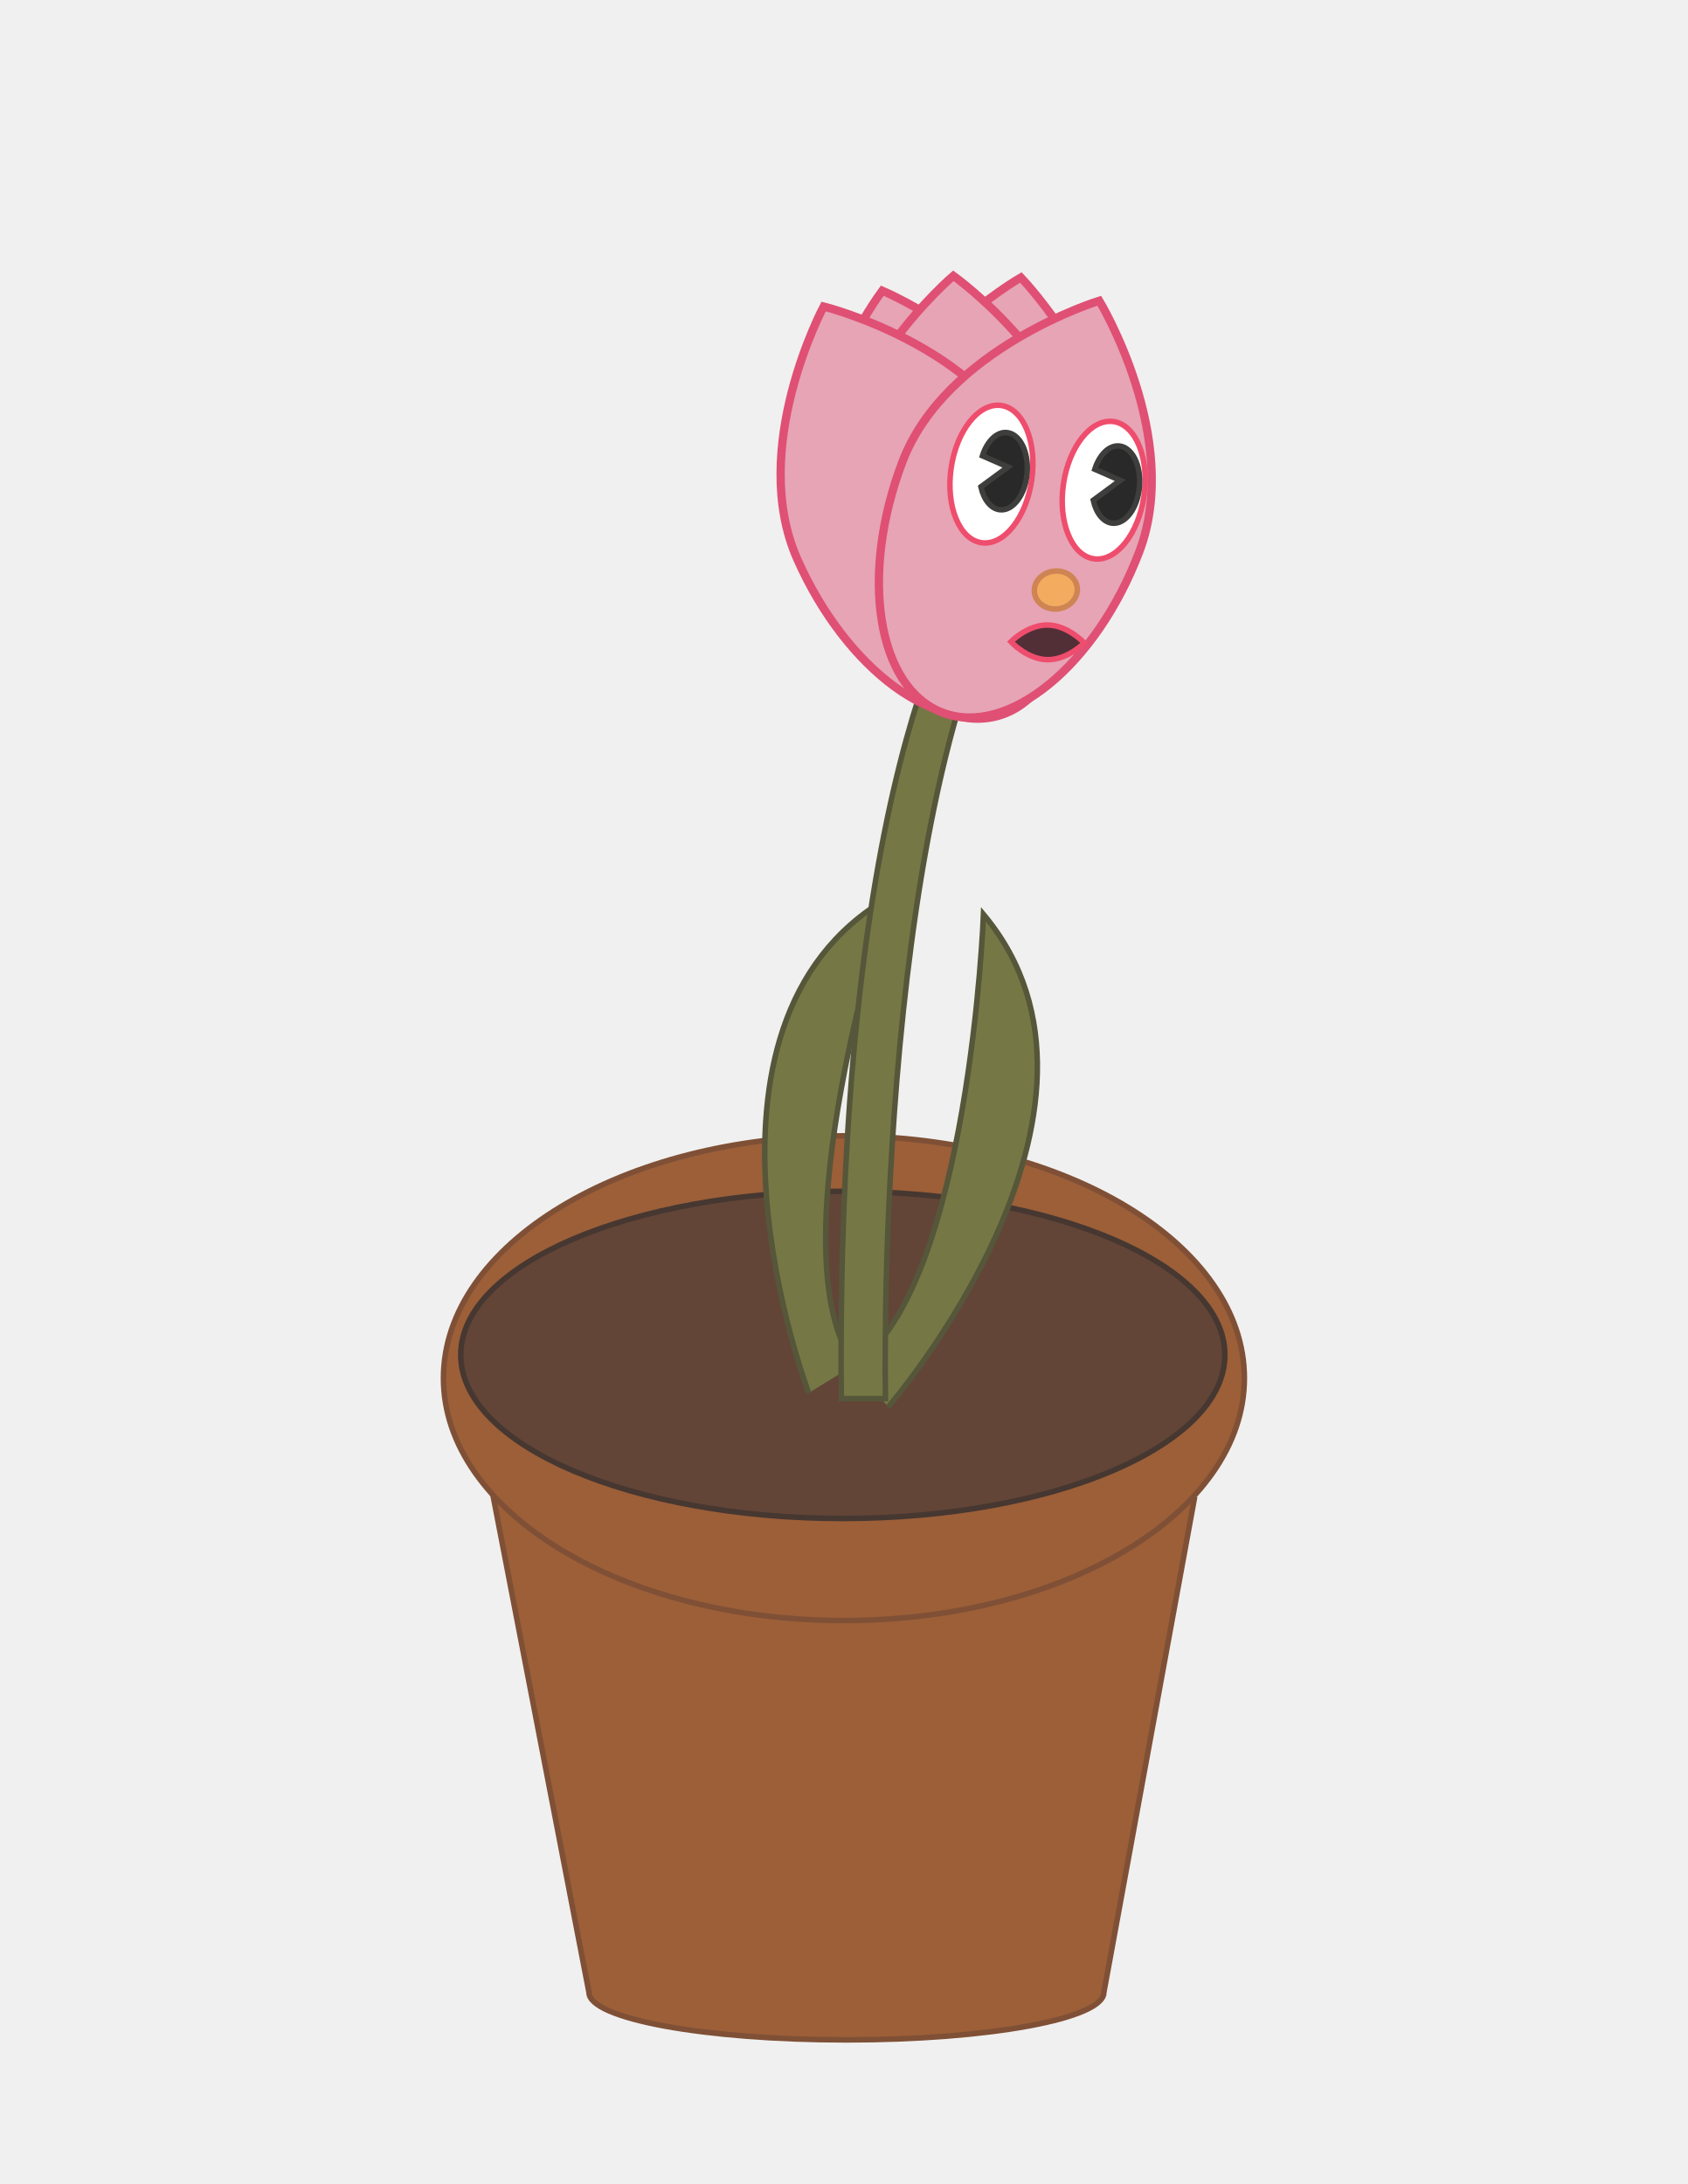
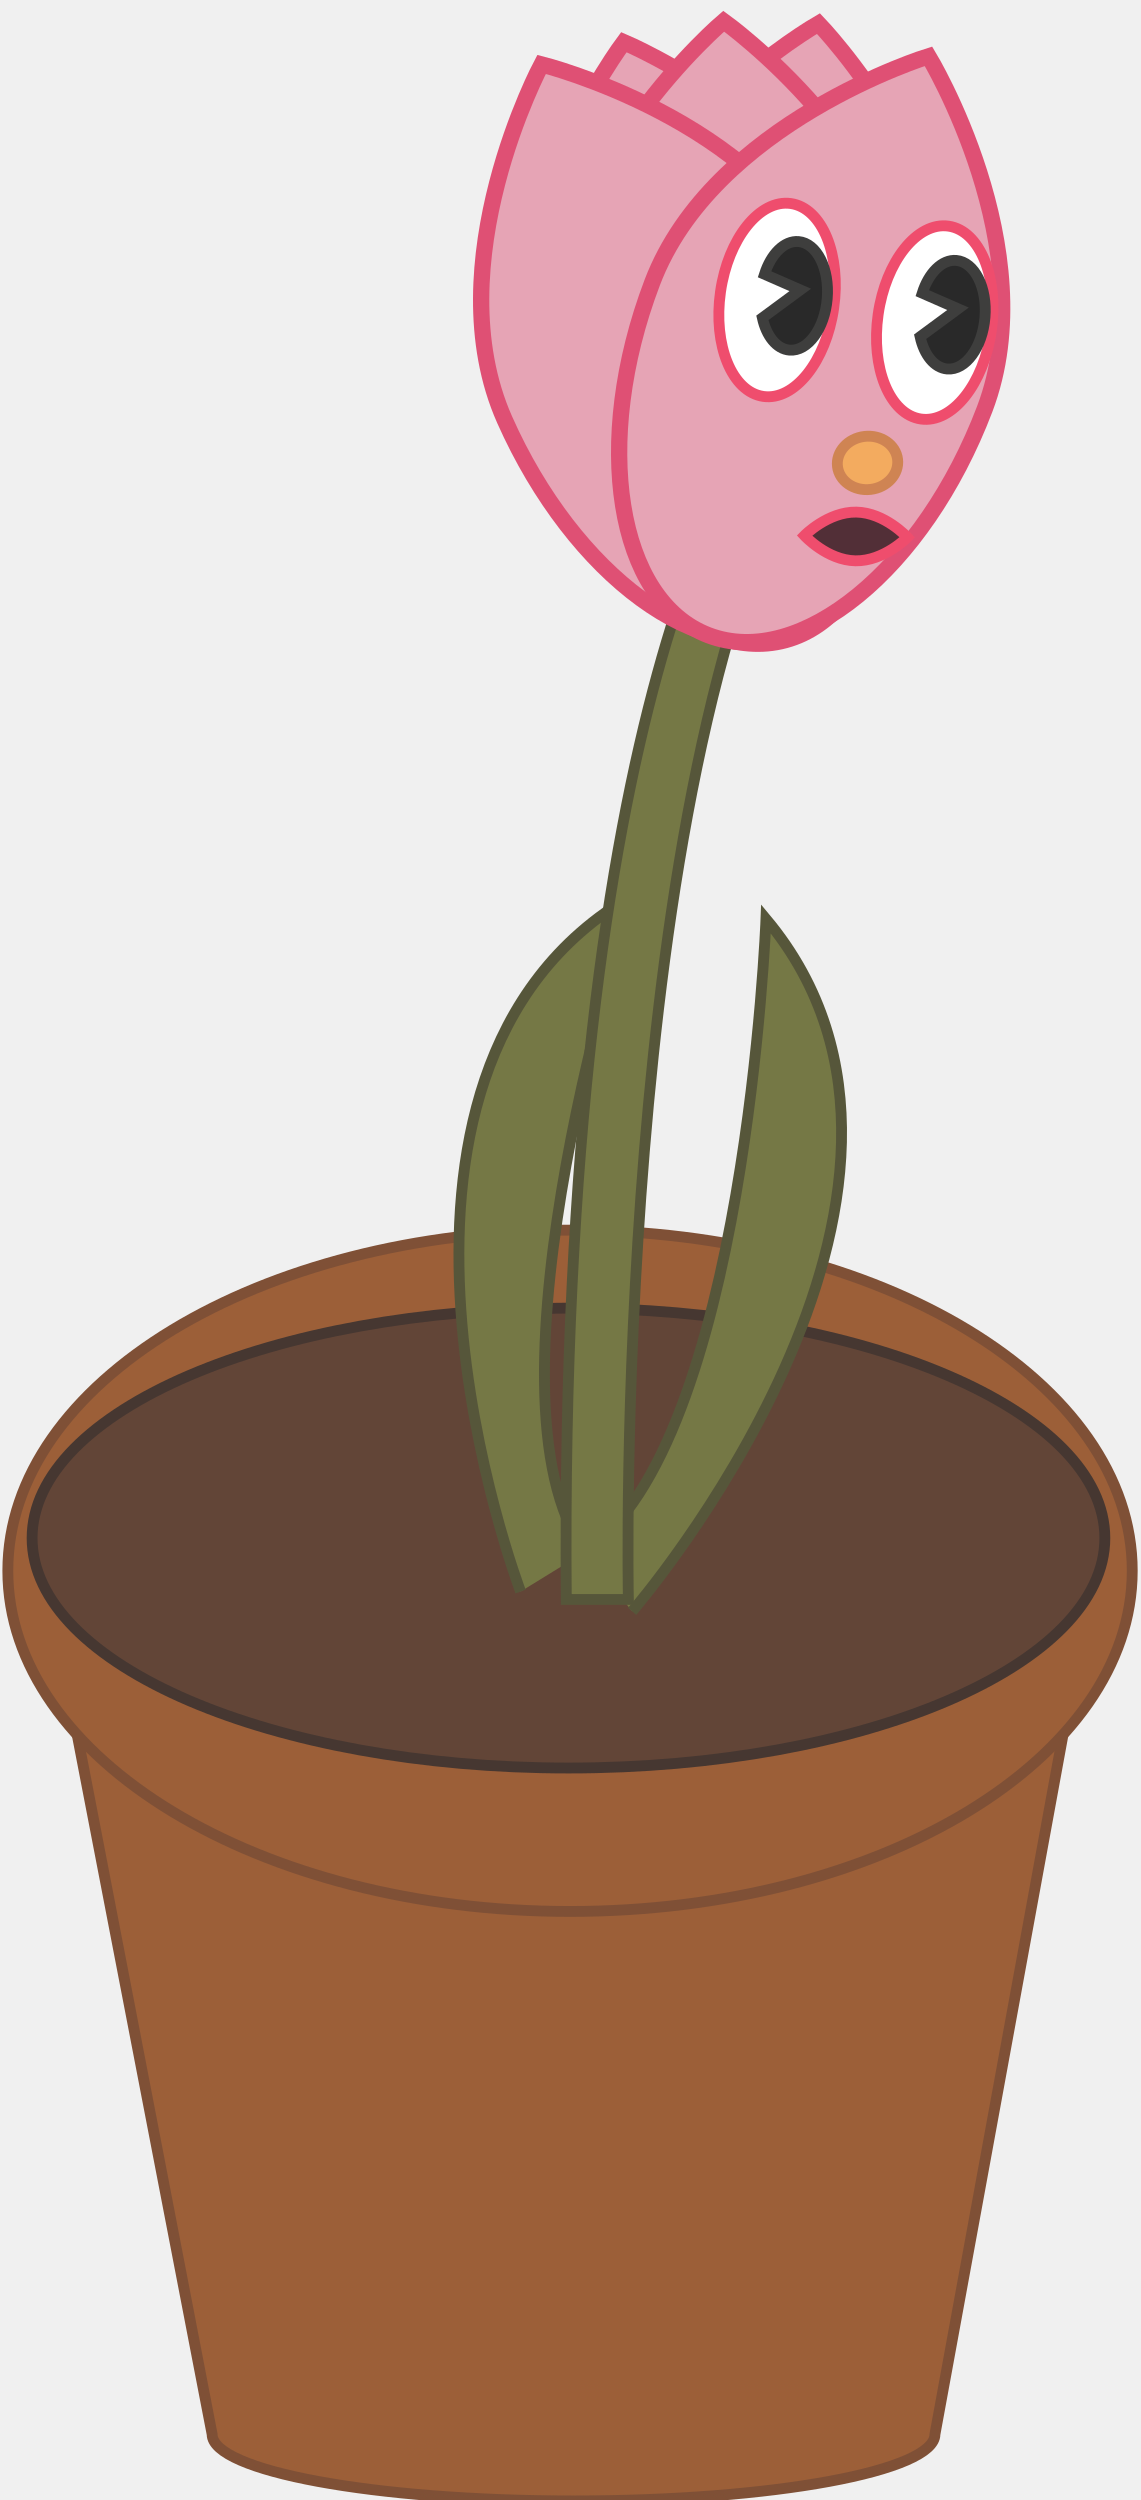
- <svg xmlns="http://www.w3.org/2000/svg" viewBox="0 0 816 1056" height="1056" width="816" xml:space="preserve" id="svg2" version="1.1">
-   <defs id="defs6">
-     <clipPath id="clipPath18" clipPathUnits="userSpaceOnUse">
-       <path id="path16" d="M 0,792 H 612 V 0 H 0 Z" />
+ <svg xmlns="http://www.w3.org/2000/svg" width="280" height="614" viewBox="0 0 280 614" fill="none">
+   <g clip-path="url(#clip0_4_1935)">
+     <mask id="mask0_4_1935" style="mask-type:luminance" maskUnits="userSpaceOnUse" x="-151" y="-90" width="582" height="754">
+       <path d="M-150.977 -90H430.977V663.98H-150.977V-90Z" fill="white" />
+     </mask>
+     <g mask="url(#mask0_4_1935)">
+       <path d="M18.97 426.081L52.103 597.866C52.103 606.904 91.841 614.231 140.862 614.231C189.883 614.231 229.621 606.904 229.621 597.866L260.755 427.8L18.97 426.081Z" fill="#9C5F38" />
+       <path d="M18.97 426.081L52.103 597.866C52.103 606.904 91.841 614.231 140.862 614.231C189.883 614.231 229.621 606.904 229.621 597.866L260.755 427.8L18.97 426.081Z" stroke="#7F5036" stroke-width="2.667" stroke-miterlimit="10" />
+       <path d="M278.077 385.786C278.077 431.994 216.258 469.453 140 469.453C63.743 469.453 1.924 431.994 1.924 385.786C1.924 339.578 63.743 302.119 140 302.119C216.258 302.119 278.077 339.578 278.077 385.786Z" fill="#9C5F38" />
+       <path d="M278.077 385.786C278.077 431.994 216.258 469.453 140 469.453C63.743 469.453 1.924 431.994 1.924 385.786C1.924 339.578 63.743 302.119 140 302.119C216.258 302.119 278.077 339.578 278.077 385.786Z" stroke="#7F5036" stroke-width="2.667" stroke-miterlimit="10" />
+       <path d="M271.349 377.751C271.349 408.941 212.371 434.226 139.618 434.226C66.864 434.226 7.886 408.941 7.886 377.751C7.886 346.561 66.864 321.276 139.618 321.276C212.371 321.276 271.349 346.561 271.349 377.751Z" fill="#624537" />
+       <path d="M271.349 377.751C271.349 408.941 212.371 434.226 139.618 434.226C66.864 434.226 7.886 408.941 7.886 377.751C7.886 346.561 66.864 321.276 139.618 321.276C212.371 321.276 271.349 346.561 271.349 377.751Z" stroke="#463731" stroke-width="2.667" stroke-miterlimit="10" />
+       <path d="M155.251 395.745C155.251 395.745 244.249 292.831 188.125 225.682C188.125 225.682 183.178 354.665 143.712 381.118" fill="#757845" />
+       <path d="M155.251 395.745C155.251 395.745 244.249 292.831 188.125 225.682C188.125 225.682 183.178 354.665 143.712 381.118" stroke="#56563A" stroke-width="2.667" stroke-miterlimit="10" />
+       <path d="M127.856 390.885C127.856 390.885 79.597 263.622 155.35 219.868C155.35 219.868 115.728 342.699 143.712 381.118" fill="#757845" />
+       <path d="M127.856 390.885C127.856 390.885 79.597 263.622 155.35 219.868C155.35 219.868 115.728 342.699 143.712 381.118" stroke="#56563A" stroke-width="2.667" stroke-miterlimit="10" />
+       <path d="M154.327 392.829C154.327 392.829 150.153 193.8 198.448 107.202L185.252 107.809C185.252 107.809 137.134 166.626 139.082 392.829H154.327Z" fill="#757845" />
+       <path d="M154.327 392.829C154.327 392.829 150.153 193.8 198.448 107.202L185.252 107.809C185.252 107.809 137.134 166.626 139.082 392.829H154.327Z" stroke="#56563A" stroke-width="2.667" stroke-miterlimit="10" />
+       <path d="M215.218 72.37C226.171 112.925 216.174 150.912 192.887 157.216C169.6 163.519 141.843 135.753 130.89 95.198C119.936 54.643 153.221 10.352 153.221 10.352C153.221 10.352 204.265 31.815 215.218 72.37Z" fill="#E6A4B5" />
+       <path d="M215.218 72.37C226.171 112.925 216.174 150.912 192.887 157.216C169.6 163.519 141.843 135.753 130.89 95.198C119.936 54.643 153.221 10.352 153.221 10.352C153.221 10.352 204.265 31.815 215.218 72.37Z" stroke="#DF5074" stroke-width="4" stroke-miterlimit="10" />
+       <path d="M233.586 87.237C227.695 128.832 203.556 159.804 179.672 156.413C155.788 153.022 141.203 116.553 147.095 74.957C152.987 33.362 201.009 5.781 201.009 5.781C201.009 5.781 239.478 45.641 233.586 87.237Z" fill="#E6A4B5" />
+       <path d="M233.586 87.237C227.695 128.832 203.556 159.804 179.672 156.413C155.788 153.022 141.203 116.553 147.095 74.957C152.987 33.362 201.009 5.781 201.009 5.781C201.009 5.781 239.478 45.641 233.586 87.237Z" stroke="#DF5074" stroke-width="4" stroke-miterlimit="10" />
+       <path d="M224.566 79.369C226.328 121.343 208.218 156.193 184.117 157.207C160.015 158.221 139.049 125.016 137.287 83.041C135.525 41.066 177.736 5.203 177.736 5.203C177.736 5.203 222.804 37.395 224.566 79.369Z" fill="#E6A4B5" />
+       <path d="M224.566 79.369C226.328 121.343 208.218 156.193 184.117 157.207C160.015 158.221 139.049 125.016 137.287 83.041C135.525 41.066 177.736 5.203 177.736 5.203C177.736 5.203 222.804 37.395 224.566 79.369Z" stroke="#DF5074" stroke-width="4" stroke-miterlimit="10" />
+       <path d="M203.775 67.581C220.811 105.975 216.75 145.048 194.705 154.853C172.659 164.656 140.977 141.48 123.941 103.086C106.906 64.692 133.012 15.815 133.012 15.815C133.012 15.815 186.74 29.187 203.775 67.581Z" fill="#E6A4B5" />
+       <path d="M203.775 67.581C220.811 105.975 216.75 145.048 194.705 154.853C172.659 164.656 140.977 141.48 123.941 103.086C106.906 64.692 133.012 15.815 133.012 15.815C133.012 15.815 186.74 29.187 203.775 67.581Z" stroke="#DF5074" stroke-width="4" stroke-miterlimit="10" />
+       <path d="M241.843 100.468C226.923 139.734 196.549 164.605 174.003 156.018C151.456 147.431 145.274 108.638 160.195 69.371C175.116 30.105 228.036 13.821 228.036 13.821C228.036 13.821 256.764 61.201 241.843 100.468Z" fill="#E6A4B5" />
+       <path d="M241.843 100.468C226.923 139.734 196.549 164.605 174.003 156.018C151.456 147.431 145.274 108.638 160.195 69.371C175.116 30.105 228.036 13.821 228.036 13.821C228.036 13.821 256.764 61.201 241.843 100.468Z" stroke="#DF5074" stroke-width="4" stroke-miterlimit="10" />
+       <path d="M220.445 112.816C220.871 116.408 217.913 119.714 213.838 120.198C209.763 120.683 206.113 118.164 205.687 114.571C205.261 110.979 208.219 107.674 212.293 107.188C216.369 106.704 220.019 109.223 220.445 112.816Z" fill="#F3AB5F" />
+       <path d="M220.445 112.816C220.871 116.408 217.913 119.714 213.838 120.198C209.763 120.683 206.113 118.164 205.687 114.571C205.261 110.979 208.219 107.674 212.293 107.188C216.369 106.704 220.019 109.223 220.445 112.816Z" stroke="#CF8453" stroke-width="2.667" stroke-miterlimit="10" />
+       <path d="M204.754 75.668C202.884 88.751 195.144 98.464 187.467 97.364C179.789 96.263 175.082 84.766 176.954 71.683C178.824 58.602 186.565 48.889 194.241 49.988C201.919 51.089 206.625 62.586 204.754 75.668Z" fill="white" />
+       <path d="M204.754 75.668C202.884 88.751 195.144 98.464 187.467 97.364C179.789 96.263 175.082 84.766 176.954 71.683C178.824 58.602 186.565 48.889 194.241 49.988C201.919 51.089 206.625 62.586 204.754 75.668Z" stroke="#EF4D6D" stroke-width="2.667" stroke-miterlimit="10" />
+       <path d="M196.114 59.325C192.615 59.034 189.339 62.395 187.76 67.357L196.542 71.204L187.233 78.067C188.219 82.518 190.718 85.727 193.898 85.992C198.404 86.367 202.552 80.701 203.164 73.338C203.775 65.974 200.619 59.7 196.114 59.325Z" fill="#292929" />
+       <path d="M196.114 59.325C192.615 59.034 189.339 62.395 187.76 67.357L196.542 71.204L187.233 78.067C188.219 82.518 190.718 85.727 193.898 85.992C198.404 86.367 202.552 80.701 203.164 73.338C203.775 65.974 200.619 59.7 196.114 59.325Z" stroke="#3E3E3D" stroke-width="2.667" stroke-miterlimit="10" />
+       <path d="M243.472 81.218C241.602 94.3 233.862 104.013 226.185 102.913C218.507 101.812 213.801 90.315 215.672 77.233C217.542 64.15 225.283 54.438 232.959 55.538C240.637 56.638 245.343 68.135 243.472 81.218Z" fill="white" />
+       <path d="M243.472 81.218C241.602 94.3 233.862 104.013 226.185 102.913C218.507 101.812 213.801 90.315 215.672 77.233C217.542 64.15 225.283 54.438 232.959 55.538C240.637 56.638 245.343 68.135 243.472 81.218Z" stroke="#EF4D6D" stroke-width="2.667" stroke-miterlimit="10" />
+       <path d="M234.856 63.96C231.356 63.669 228.08 67.03 226.502 71.992L235.284 75.839L225.975 82.702C226.96 87.153 229.46 90.362 232.64 90.627C237.145 91.002 241.294 85.337 241.906 77.973C242.517 70.609 239.361 64.335 234.856 63.96Z" fill="#292929" />
+       <path d="M234.856 63.96C231.356 63.669 228.08 67.03 226.502 71.992L235.284 75.839L225.975 82.702C226.96 87.153 229.46 90.362 232.64 90.627C237.145 91.002 241.294 85.337 241.906 77.973C242.517 70.609 239.361 64.335 234.856 63.96Z" stroke="#3E3E3D" stroke-width="2.667" stroke-miterlimit="10" />
+       <path d="M222.86 131.967C222.86 131.967 217.096 137.856 210.112 137.738C203.127 137.619 197.566 131.54 197.566 131.54C197.566 131.54 203.329 125.652 210.313 125.77C217.299 125.888 222.86 131.967 222.86 131.967Z" fill="#522F37" />
+       <path d="M222.86 131.967C222.86 131.967 217.096 137.856 210.112 137.738C203.127 137.619 197.566 131.54 197.566 131.54C197.566 131.54 203.329 125.652 210.313 125.77C217.299 125.888 222.86 131.967 222.86 131.967Z" stroke="#EF4D6D" stroke-width="2.667" stroke-miterlimit="10" />
+     </g>
+   </g>
+   <defs>
+     <clipPath id="clip0_4_1935">
+       <rect width="280" height="614" fill="white" />
    </clipPath>
  </defs>
-   <g transform="matrix(1.333333,0,0,-1.333333,0,1056)" id="g10">
-     <g id="g12">
-       <g clip-path="url(#clipPath18)" id="g14">
-         <g transform="translate(178.7213,249.8954)" id="g20">
-           <path id="path22" style="fill:#9c5f38;fill-opacity:1;fill-rule:nonzero;stroke:none" d="m 0,0 34.843,-180.448 c 0,-9.494 41.79,-17.19 93.342,-17.19 51.552,0 93.342,7.696 93.342,17.19 l 32.741,178.642 z" />
-         </g>
-         <g transform="translate(178.7213,249.8954)" id="g24">
-           <path id="path26" style="fill:none;stroke:#7f5036;stroke-width:2;stroke-linecap:butt;stroke-linejoin:miter;stroke-miterlimit:10;stroke-dasharray:none;stroke-opacity:1" d="m 0,0 34.843,-180.448 c 0,-9.494 41.79,-17.19 93.342,-17.19 51.552,0 93.342,7.696 93.342,17.19 l 32.741,178.642 z" />
-         </g>
-         <g transform="translate(451.2056,292.2217)" id="g28">
-           <path id="path30" style="fill:#9c5f38;fill-opacity:1;fill-rule:nonzero;stroke:none" d="m 0,0 c 0,-48.538 -65.011,-87.886 -145.206,-87.886 -80.194,0 -145.205,39.348 -145.205,87.886 0,48.538 65.011,87.886 145.205,87.886 C -65.011,87.886 0,48.538 0,0" />
-         </g>
-         <g transform="translate(451.2056,292.2217)" id="g32">
-           <path id="path34" style="fill:none;stroke:#7f5036;stroke-width:2;stroke-linecap:butt;stroke-linejoin:miter;stroke-miterlimit:10;stroke-dasharray:none;stroke-opacity:1" d="m 0,0 c 0,-48.538 -65.011,-87.886 -145.206,-87.886 -80.194,0 -145.205,39.348 -145.205,87.886 0,48.538 65.011,87.886 145.205,87.886 C -65.011,87.886 0,48.538 0,0 Z" />
-         </g>
-         <g transform="translate(444.13,300.6623)" id="g36">
-           <path id="path38" style="fill:#624537;fill-opacity:1;fill-rule:nonzero;stroke:none" d="m 0,0 c 0,-32.763 -62.023,-59.323 -138.532,-59.323 -76.51,0 -138.533,26.56 -138.533,59.323 0,32.763 62.023,59.323 138.533,59.323 C -62.023,59.323 0,32.763 0,0" />
-         </g>
-         <g transform="translate(444.13,300.6623)" id="g40">
-           <path id="path42" style="fill:none;stroke:#463731;stroke-width:2;stroke-linecap:butt;stroke-linejoin:miter;stroke-miterlimit:10;stroke-dasharray:none;stroke-opacity:1" d="m 0,0 c 0,-32.763 -62.023,-59.323 -138.532,-59.323 -76.51,0 -138.533,26.56 -138.533,59.323 0,32.763 62.023,59.323 138.533,59.323 C -62.023,59.323 0,32.763 0,0 Z" />
-         </g>
-         <g transform="translate(322.0382,281.7603)" id="g44">
-           <path id="path46" style="fill:#757845;fill-opacity:1;fill-rule:nonzero;stroke:#56563a;stroke-width:2;stroke-linecap:butt;stroke-linejoin:miter;stroke-miterlimit:10;stroke-dasharray:none;stroke-opacity:1" d="m 0,0 c 0,0 93.593,108.104 34.571,178.639 0,0 -5.202,-135.487 -46.706,-163.274" />
-         </g>
-         <g transform="translate(293.2282,286.8652)" id="g48">
-           <path id="path50" style="fill:#757845;fill-opacity:1;fill-rule:nonzero;stroke:#56563a;stroke-width:2;stroke-linecap:butt;stroke-linejoin:miter;stroke-miterlimit:10;stroke-dasharray:none;stroke-opacity:1" d="m 0,0 c 0,0 -50.75,133.681 28.914,179.641 0,0 -41.668,-129.025 -12.239,-169.381" />
-         </g>
-         <g transform="translate(321.0664,284.8236)" id="g52">
-           <path id="path54" style="fill:#757845;fill-opacity:1;fill-rule:nonzero;stroke:none" d="m 0,0 c 0,0 -4.389,209.065 46.399,300.03 l -13.877,-0.637 c 0,0 -50.603,-61.783 -48.554,-299.393 z" />
-         </g>
-         <g transform="translate(321.0664,284.8236)" id="g56">
-           <path id="path58" style="fill:none;stroke:#56563a;stroke-width:2;stroke-linecap:butt;stroke-linejoin:miter;stroke-miterlimit:10;stroke-dasharray:none;stroke-opacity:1" d="m 0,0 c 0,0 -4.389,209.065 46.399,300.03 l -13.877,-0.637 c 0,0 -50.603,-61.783 -48.554,-299.393 z" />
-         </g>
-         <g transform="translate(385.101,621.4426)" id="g60">
-           <path id="path62" style="fill:#e6a4b5;fill-opacity:1;fill-rule:nonzero;stroke:none" d="m 0,0 c 11.519,-42.6 1.005,-82.503 -23.484,-89.125 -24.489,-6.621 -53.679,22.545 -65.198,65.145 -11.519,42.601 23.484,89.125 23.484,89.125 0,0 53.679,-22.545 65.198,-65.145" />
-         </g>
-         <g transform="translate(385.101,621.4426)" id="g64">
-           <path id="path66" style="fill:none;stroke:#df5074;stroke-width:3;stroke-linecap:butt;stroke-linejoin:miter;stroke-miterlimit:10;stroke-dasharray:none;stroke-opacity:1" d="m 0,0 c 11.519,-42.6 1.005,-82.503 -23.484,-89.125 -24.489,-6.621 -53.679,22.545 -65.198,65.145 -11.519,42.601 23.484,89.125 23.484,89.125 0,0 53.679,-22.545 65.198,-65.145 z" />
-         </g>
-         <g transform="translate(404.418,605.8259)" id="g68">
-           <path id="path70" style="fill:#e6a4b5;fill-opacity:1;fill-rule:nonzero;stroke:none" d="m 0,0 c -6.196,-43.693 -31.581,-76.226 -56.698,-72.664 -25.117,3.562 -40.455,41.87 -34.259,85.563 6.196,43.693 56.698,72.664 56.698,72.664 0,0 40.455,-41.87 34.259,-85.563" />
-         </g>
-         <g transform="translate(404.418,605.8259)" id="g72">
-           <path id="path74" style="fill:none;stroke:#df5074;stroke-width:3;stroke-linecap:butt;stroke-linejoin:miter;stroke-miterlimit:10;stroke-dasharray:none;stroke-opacity:1" d="m 0,0 c -6.196,-43.693 -31.581,-76.226 -56.698,-72.664 -25.117,3.562 -40.455,41.87 -34.259,85.563 6.196,43.693 56.698,72.664 56.698,72.664 0,0 40.455,-41.87 34.259,-85.563 z" />
-         </g>
-         <g transform="translate(394.9324,614.0903)" id="g76">
-           <path id="path78" style="fill:#e6a4b5;fill-opacity:1;fill-rule:nonzero;stroke:none" d="m 0,0 c 1.853,-44.091 -17.192,-80.698 -42.538,-81.763 -25.346,-1.065 -47.395,33.814 -49.248,77.906 -1.853,44.091 42.538,81.763 42.538,81.763 0,0 47.395,-33.815 49.248,-77.906" />
-         </g>
-         <g transform="translate(394.9324,614.0903)" id="g80">
-           <path id="path82" style="fill:none;stroke:#df5074;stroke-width:3;stroke-linecap:butt;stroke-linejoin:miter;stroke-miterlimit:10;stroke-dasharray:none;stroke-opacity:1" d="m 0,0 c 1.853,-44.091 -17.192,-80.698 -42.538,-81.763 -25.346,-1.065 -47.395,33.814 -49.248,77.906 -1.853,44.091 42.538,81.763 42.538,81.763 0,0 47.395,-33.815 49.248,-77.906 z" />
-         </g>
-         <g transform="translate(373.0675,626.4725)" id="g84">
-           <path id="path86" style="fill:#e6a4b5;fill-opacity:1;fill-rule:nonzero;stroke:none" d="m 0,0 c 17.915,-40.33 13.645,-81.373 -9.539,-91.672 -23.184,-10.298 -56.502,14.047 -74.417,54.377 -17.915,40.33 9.539,91.672 9.539,91.672 0,0 56.502,-14.047 74.417,-54.377" />
-         </g>
-         <g transform="translate(373.0675,626.4725)" id="g88">
-           <path id="path90" style="fill:none;stroke:#df5074;stroke-width:3;stroke-linecap:butt;stroke-linejoin:miter;stroke-miterlimit:10;stroke-dasharray:none;stroke-opacity:1" d="m 0,0 c 17.915,-40.33 13.645,-81.373 -9.539,-91.672 -23.184,-10.298 -56.502,14.047 -74.417,54.377 -17.915,40.33 9.539,91.672 9.539,91.672 0,0 56.502,-14.047 74.417,-54.377 z" />
-         </g>
-         <g transform="translate(413.1011,591.9274)" id="g92">
-           <path id="path94" style="fill:#e6a4b5;fill-opacity:1;fill-rule:nonzero;stroke:none" d="m 0,0 c -15.691,-41.246 -47.633,-67.371 -71.343,-58.351 -23.711,9.02 -30.212,49.769 -14.521,91.016 15.692,41.246 71.344,58.351 71.344,58.351 0,0 30.211,-49.769 14.52,-91.016" />
-         </g>
-         <g transform="translate(413.1011,591.9274)" id="g96">
-           <path id="path98" style="fill:none;stroke:#df5074;stroke-width:3;stroke-linecap:butt;stroke-linejoin:miter;stroke-miterlimit:10;stroke-dasharray:none;stroke-opacity:1" d="m 0,0 c -15.691,-41.246 -47.633,-67.371 -71.343,-58.351 -23.711,9.02 -30.212,49.769 -14.521,91.016 15.692,41.246 71.344,58.351 71.344,58.351 0,0 30.211,-49.769 14.52,-91.016 z" />
-         </g>
-         <g transform="translate(390.5974,578.9572)" id="g100">
-           <path id="path102" style="fill:#f3ab5f;fill-opacity:1;fill-rule:nonzero;stroke:none" d="m 0,0 c 0.448,-3.774 -2.662,-7.246 -6.948,-7.755 -4.285,-0.509 -8.123,2.137 -8.571,5.911 -0.449,3.773 2.662,7.245 6.947,7.755 C -4.286,6.42 -0.448,3.774 0,0" />
-         </g>
-         <g transform="translate(390.5974,578.9572)" id="g104">
-           <path id="path106" style="fill:none;stroke:#cf8453;stroke-width:2;stroke-linecap:butt;stroke-linejoin:miter;stroke-miterlimit:10;stroke-dasharray:none;stroke-opacity:1" d="m 0,0 c 0.448,-3.774 -2.662,-7.246 -6.948,-7.755 -4.285,-0.509 -8.123,2.137 -8.571,5.911 -0.449,3.773 2.662,7.245 6.947,7.755 C -4.286,6.42 -0.448,3.774 0,0 Z" />
-         </g>
-         <g transform="translate(374.0975,617.9776)" id="g108">
-           <path id="path110" style="fill:#ffffff;fill-opacity:1;fill-rule:nonzero;stroke:none" d="m 0,0 c -1.967,-13.742 -10.107,-23.945 -18.18,-22.789 -8.074,1.156 -13.024,13.233 -11.056,26.975 1.967,13.741 10.107,23.944 18.18,22.789 C -2.982,25.819 1.967,13.742 0,0" />
-         </g>
-         <g transform="translate(374.0975,617.9776)" id="g112">
-           <path id="path114" style="fill:none;stroke:#ef4d6d;stroke-width:2;stroke-linecap:butt;stroke-linejoin:miter;stroke-miterlimit:10;stroke-dasharray:none;stroke-opacity:1" d="m 0,0 c -1.967,-13.742 -10.107,-23.945 -18.18,-22.789 -8.074,1.156 -13.024,13.233 -11.056,26.975 1.967,13.741 10.107,23.944 18.18,22.789 C -2.982,25.819 1.967,13.742 0,0 Z" />
-         </g>
-         <g transform="translate(365.011,635.1449)" id="g116">
-           <path id="path118" style="fill:#292929;fill-opacity:1;fill-rule:nonzero;stroke:none" d="m 0,0 c -3.68,0.306 -7.125,-3.224 -8.785,-8.437 l 9.235,-4.041 -9.789,-7.209 c 1.036,-4.675 3.665,-8.046 7.009,-8.324 4.738,-0.394 9.101,5.557 9.744,13.292 C 8.057,-6.984 4.738,-0.394 0,0" />
-         </g>
-         <g transform="translate(365.011,635.1449)" id="g120">
-           <path id="path122" style="fill:none;stroke:#3e3e3d;stroke-width:2;stroke-linecap:butt;stroke-linejoin:miter;stroke-miterlimit:10;stroke-dasharray:none;stroke-opacity:1" d="m 0,0 c -3.68,0.306 -7.125,-3.224 -8.785,-8.437 l 9.235,-4.041 -9.789,-7.209 c 1.036,-4.675 3.665,-8.046 7.009,-8.324 4.738,-0.394 9.101,5.557 9.744,13.292 C 8.057,-6.984 4.738,-0.394 0,0 Z" />
-         </g>
-         <g transform="translate(414.8142,612.1483)" id="g124">
-           <path id="path126" style="fill:#ffffff;fill-opacity:1;fill-rule:nonzero;stroke:none" d="m 0,0 c -1.967,-13.742 -10.107,-23.945 -18.18,-22.789 -8.074,1.156 -13.023,13.233 -11.056,26.975 1.967,13.742 10.107,23.944 18.18,22.789 C -2.982,25.819 1.967,13.742 0,0" />
-         </g>
-         <g transform="translate(414.8142,612.1483)" id="g128">
-           <path id="path130" style="fill:none;stroke:#ef4d6d;stroke-width:2;stroke-linecap:butt;stroke-linejoin:miter;stroke-miterlimit:10;stroke-dasharray:none;stroke-opacity:1" d="m 0,0 c -1.967,-13.742 -10.107,-23.945 -18.18,-22.789 -8.074,1.156 -13.023,13.233 -11.056,26.975 1.967,13.742 10.107,23.944 18.18,22.789 C -2.982,25.819 1.967,13.742 0,0 Z" />
-         </g>
-         <g transform="translate(405.7527,630.276)" id="g132">
-           <path id="path134" style="fill:#292929;fill-opacity:1;fill-rule:nonzero;stroke:none" d="m 0,0 c -3.68,0.306 -7.125,-3.224 -8.785,-8.437 l 9.235,-4.041 -9.789,-7.209 c 1.036,-4.675 3.665,-8.046 7.009,-8.324 4.738,-0.394 9.101,5.557 9.744,13.292 C 8.057,-6.984 4.738,-0.394 0,0" />
-         </g>
-         <g transform="translate(405.7527,630.276)" id="g136">
-           <path id="path138" style="fill:none;stroke:#3e3e3d;stroke-width:2;stroke-linecap:butt;stroke-linejoin:miter;stroke-miterlimit:10;stroke-dasharray:none;stroke-opacity:1" d="m 0,0 c -3.68,0.306 -7.125,-3.224 -8.785,-8.437 l 9.235,-4.041 -9.789,-7.209 c 1.036,-4.675 3.665,-8.046 7.009,-8.324 4.738,-0.394 9.101,5.557 9.744,13.292 C 8.057,-6.984 4.738,-0.394 0,0 Z" />
-         </g>
-         <g transform="translate(393.1375,558.8395)" id="g140">
-           <path id="path142" style="fill:#522f37;fill-opacity:1;fill-rule:nonzero;stroke:none" d="m 0,0 c 0,0 -6.061,-6.185 -13.406,-6.061 -7.345,0.124 -13.193,6.51 -13.193,6.51 0,0 6.06,6.185 13.405,6.061 C -5.848,6.386 0,0 0,0" />
-         </g>
-         <g transform="translate(393.1375,558.8395)" id="g144">
-           <path id="path146" style="fill:none;stroke:#ef4d6d;stroke-width:2;stroke-linecap:butt;stroke-linejoin:miter;stroke-miterlimit:10;stroke-dasharray:none;stroke-opacity:1" d="m 0,0 c 0,0 -6.061,-6.185 -13.406,-6.061 -7.345,0.124 -13.193,6.51 -13.193,6.51 0,0 6.06,6.185 13.405,6.061 C -5.848,6.386 0,0 0,0 Z" />
-         </g>
-       </g>
-     </g>
-   </g>
</svg>
